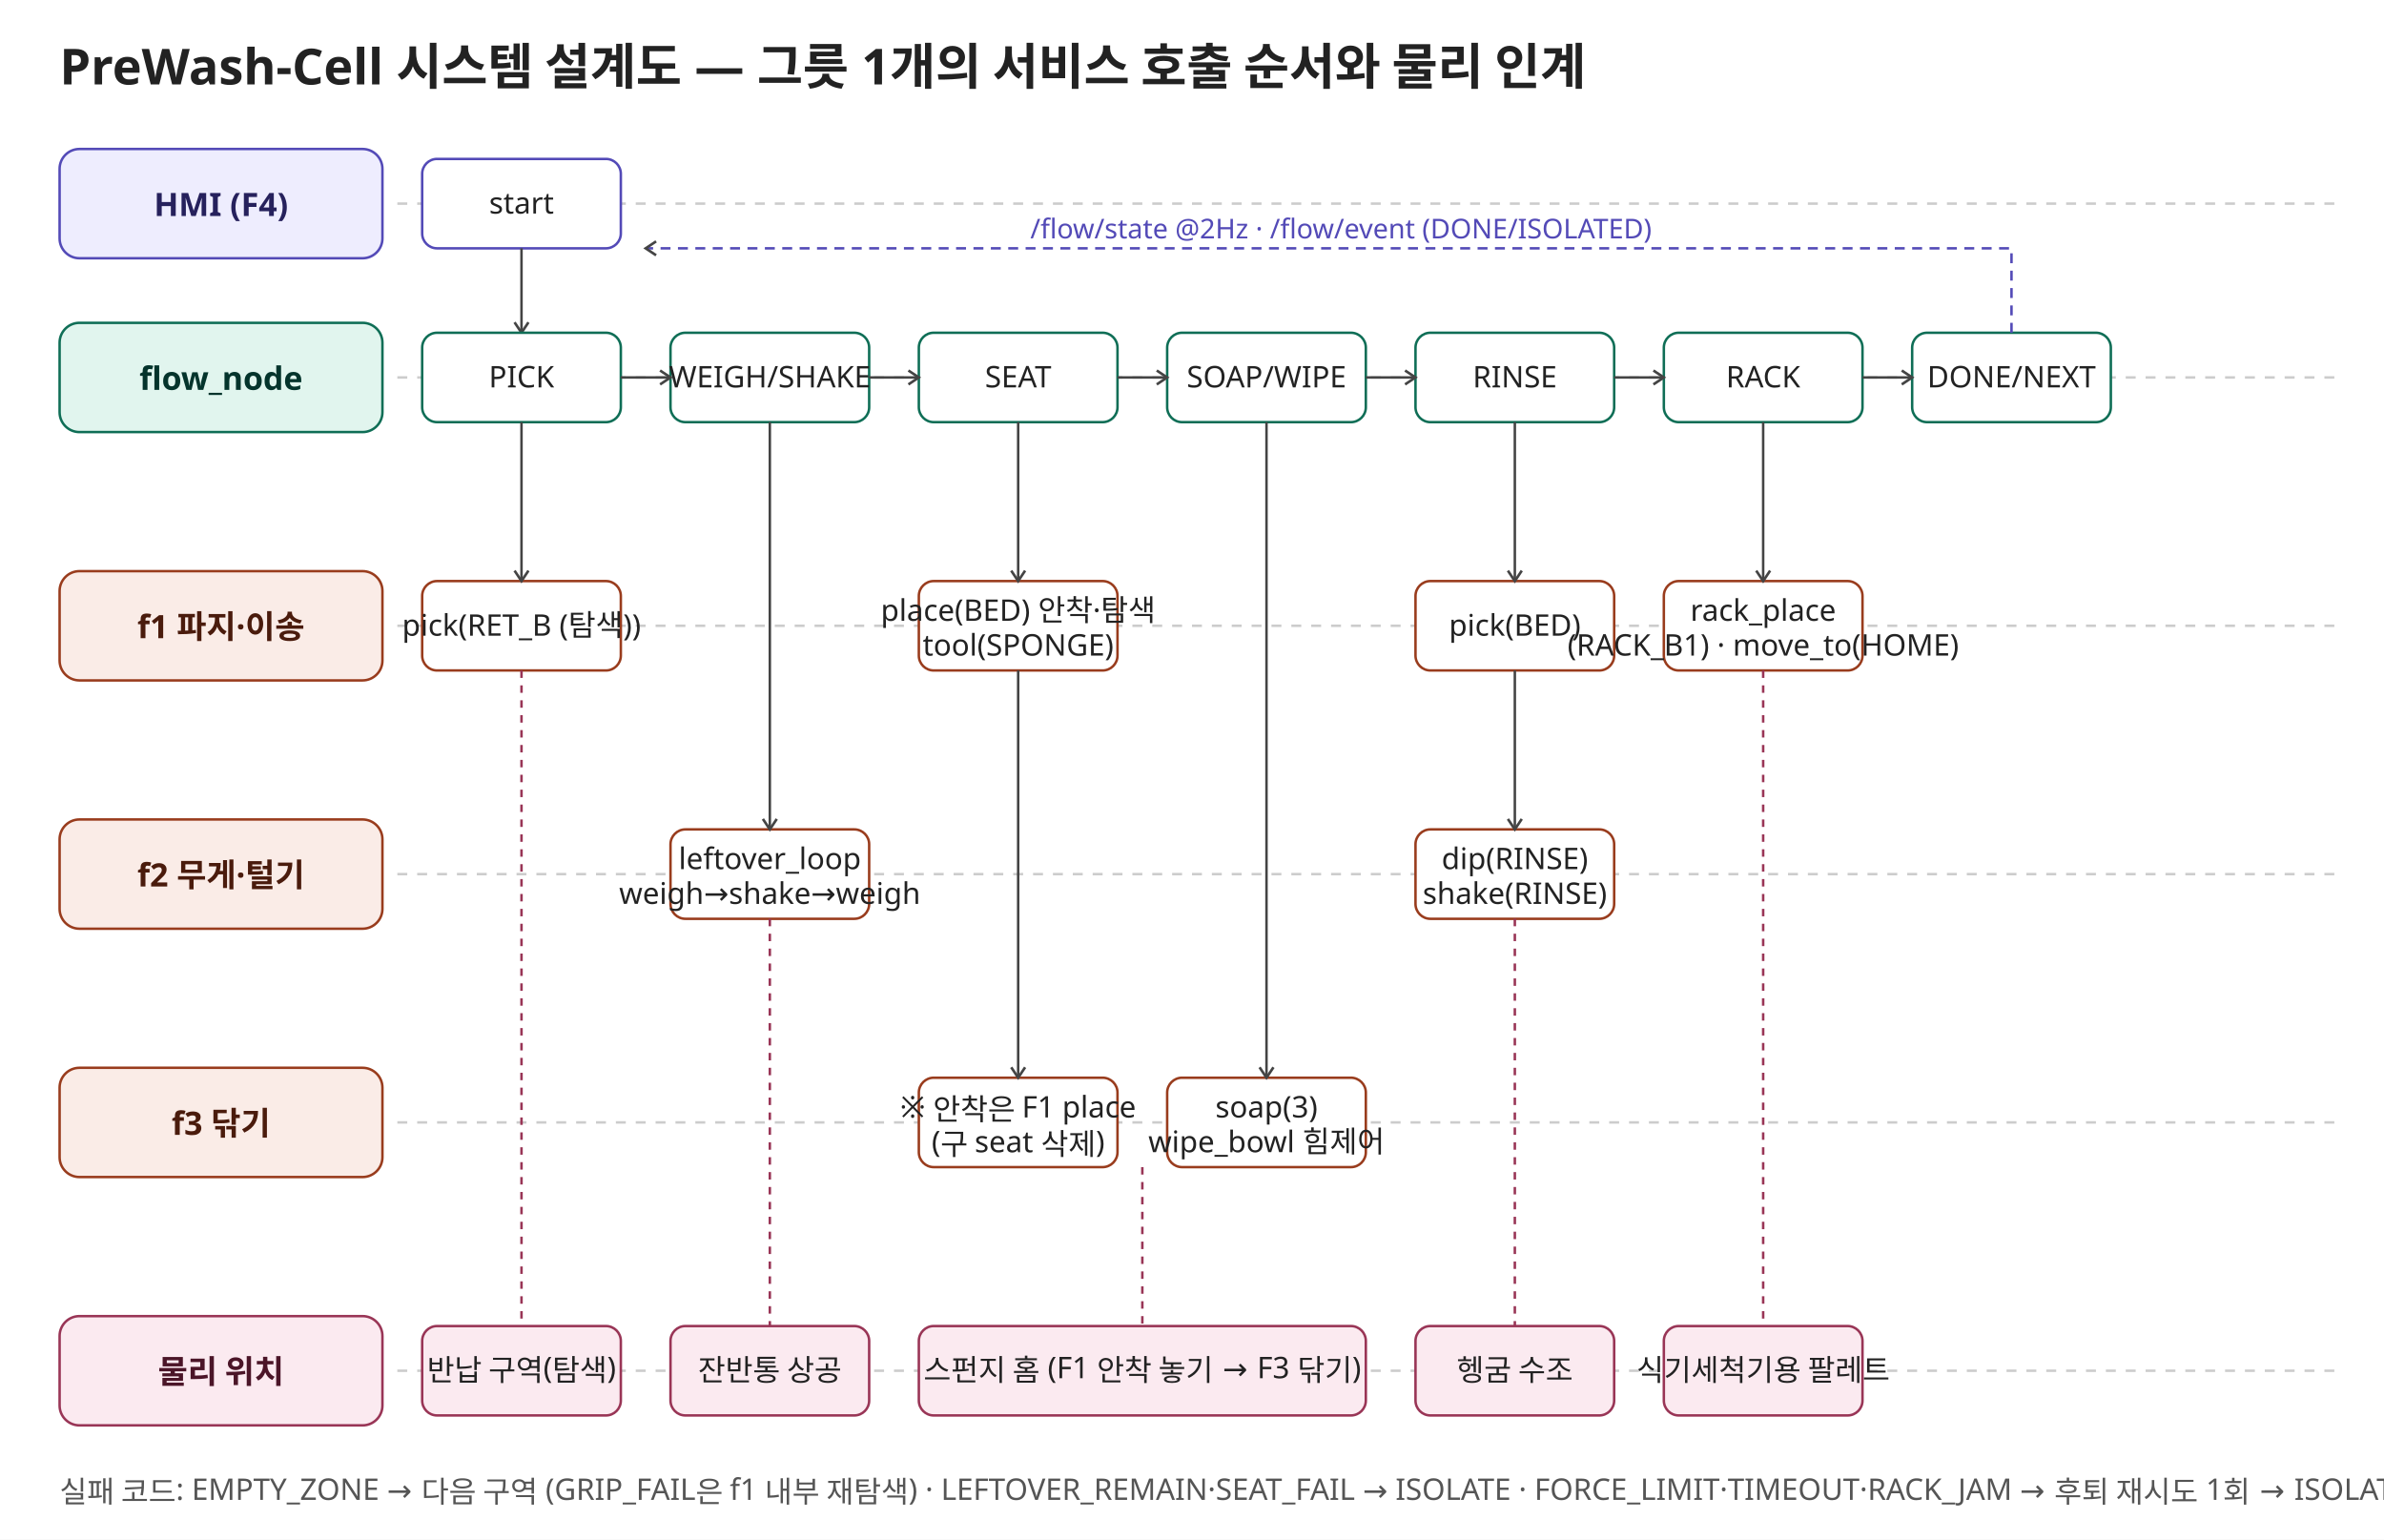
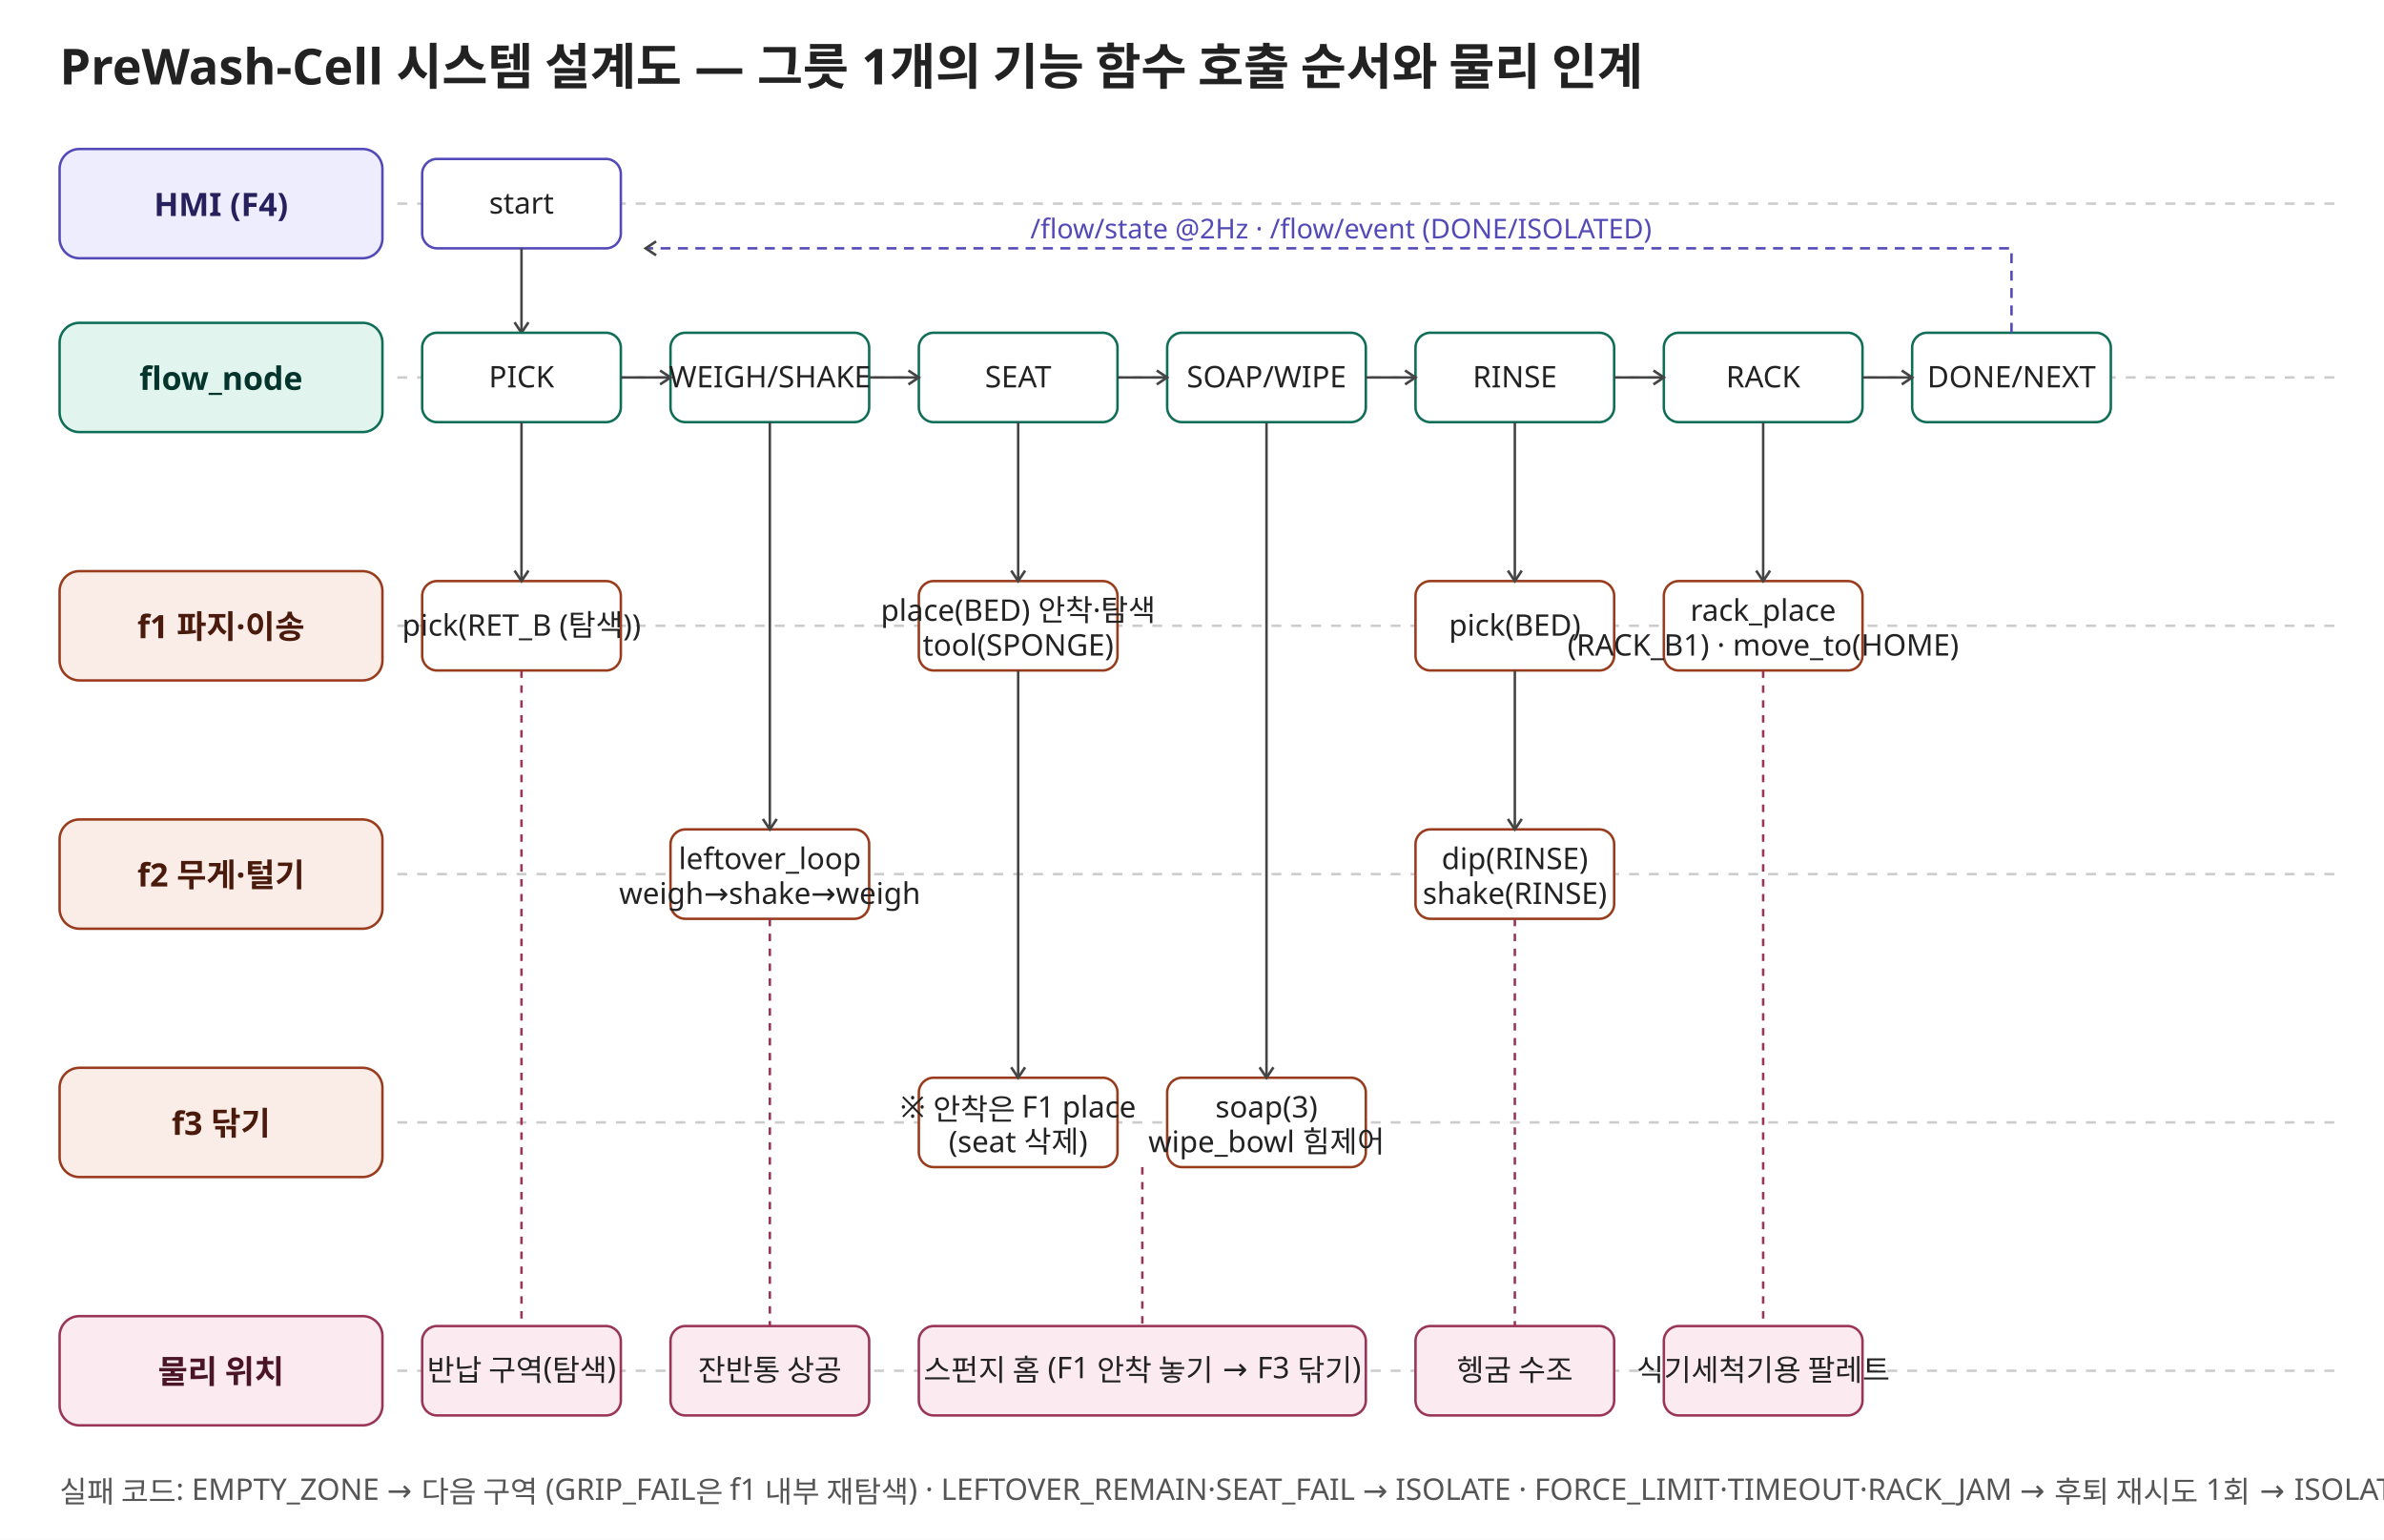
<svg xmlns="http://www.w3.org/2000/svg" width="960" height="620" viewBox="0 0 960 620" font-family="Noto Sans KR, Apple SD Gothic Neo, sans-serif" font-size="13">
  <defs>
    <marker id="a" viewBox="0 0 10 10" refX="8" refY="5" markerWidth="7" markerHeight="7" orient="auto-start-reverse">
      <path d="M2 1L8 5L2 9" fill="none" stroke="#444" stroke-width="1.5" />
    </marker>
  </defs>
  <rect width="960" height="620" fill="#ffffff" />
-   <text x="24" y="34" font-size="20" font-weight="600" fill="#222">PreWash-Cell 시스템 설계도 — 그릇 1개의 서비스 호출 순서와 물리 인계</text>
+   <text x="24" y="34" font-size="20" font-weight="600" fill="#222">PreWash-Cell 시스템 설계도 — 그릇 1개의 기능 함수 호출 순서와 물리 인계</text>
  <g font-weight="600">
    <rect x="24" y="60" width="130" height="44" rx="8" fill="#EEEDFE" stroke="#534AB7" />
    <text x="89" y="87" text-anchor="middle" fill="#26215C">HMI (F4)</text>
    <rect x="24" y="130" width="130" height="44" rx="8" fill="#E1F5EE" stroke="#0F6E56" />
    <text x="89" y="157" text-anchor="middle" fill="#04342C">flow_node</text>
    <rect x="24" y="230" width="130" height="44" rx="8" fill="#FAECE7" stroke="#993C1D" />
    <text x="89" y="257" text-anchor="middle" fill="#4A1B0C">f1 파지·이송</text>
    <rect x="24" y="330" width="130" height="44" rx="8" fill="#FAECE7" stroke="#993C1D" />
    <text x="89" y="357" text-anchor="middle" fill="#4A1B0C">f2 무게·털기</text>
    <rect x="24" y="430" width="130" height="44" rx="8" fill="#FAECE7" stroke="#993C1D" />
    <text x="89" y="457" text-anchor="middle" fill="#4A1B0C">f3 닦기</text>
    <rect x="24" y="530" width="130" height="44" rx="8" fill="#FBEAF0" stroke="#993556" />
    <text x="89" y="557" text-anchor="middle" fill="#4B1528">물리 위치</text>
  </g>
  <g stroke="#ccc" stroke-dasharray="4 4">
    <line x1="160" y1="82" x2="940" y2="82" />
    <line x1="160" y1="152" x2="940" y2="152" />
    <line x1="160" y1="252" x2="940" y2="252" />
    <line x1="160" y1="352" x2="940" y2="352" />
    <line x1="160" y1="452" x2="940" y2="452" />
    <line x1="160" y1="552" x2="940" y2="552" />
  </g>
  <g font-size="12" fill="#222">
    <rect x="170" y="64" width="80" height="36" rx="6" fill="#fff" stroke="#534AB7" />
    <text x="210" y="86" text-anchor="middle">start</text>
    <line x1="210" y1="100" x2="210" y2="134" stroke="#444" marker-end="url(#a)" />
    <rect x="170" y="134" width="80" height="36" rx="6" fill="#fff" stroke="#0F6E56" />
    <text x="210" y="156" text-anchor="middle">PICK</text>
    <rect x="270" y="134" width="80" height="36" rx="6" fill="#fff" stroke="#0F6E56" />
    <text x="310" y="156" text-anchor="middle">WEIGH/SHAKE</text>
    <rect x="370" y="134" width="80" height="36" rx="6" fill="#fff" stroke="#0F6E56" />
    <text x="410" y="156" text-anchor="middle">SEAT</text>
    <rect x="470" y="134" width="80" height="36" rx="6" fill="#fff" stroke="#0F6E56" />
    <text x="510" y="156" text-anchor="middle">SOAP/WIPE</text>
    <rect x="570" y="134" width="80" height="36" rx="6" fill="#fff" stroke="#0F6E56" />
    <text x="610" y="156" text-anchor="middle">RINSE</text>
    <rect x="670" y="134" width="80" height="36" rx="6" fill="#fff" stroke="#0F6E56" />
    <text x="710" y="156" text-anchor="middle">RACK</text>
    <rect x="770" y="134" width="80" height="36" rx="6" fill="#fff" stroke="#0F6E56" />
    <text x="810" y="156" text-anchor="middle">DONE/NEXT</text>
    <g stroke="#444">
      <line x1="250" y1="152" x2="270" y2="152" marker-end="url(#a)" />
      <line x1="350" y1="152" x2="370" y2="152" marker-end="url(#a)" />
      <line x1="450" y1="152" x2="470" y2="152" marker-end="url(#a)" />
      <line x1="550" y1="152" x2="570" y2="152" marker-end="url(#a)" />
      <line x1="650" y1="152" x2="670" y2="152" marker-end="url(#a)" />
      <line x1="750" y1="152" x2="770" y2="152" marker-end="url(#a)" />
    </g>
    <rect x="170" y="234" width="80" height="36" rx="6" fill="#fff" stroke="#993C1D" />
    <text x="210" y="256" text-anchor="middle">pick(RET_B (탐색))</text>
    <rect x="370" y="234" width="80" height="36" rx="6" fill="#fff" stroke="#993C1D" />
    <text x="410" y="250" text-anchor="middle">place(BED) 안착·탐색</text>
    <text x="410" y="264" text-anchor="middle">tool(SPONGE)</text>
    <rect x="570" y="234" width="80" height="36" rx="6" fill="#fff" stroke="#993C1D" />
    <text x="610" y="256" text-anchor="middle">pick(BED)</text>
    <rect x="670" y="234" width="80" height="36" rx="6" fill="#fff" stroke="#993C1D" />
    <text x="710" y="250" text-anchor="middle">rack_place</text>
    <text x="710" y="264" text-anchor="middle">(RACK_B1) · move_to(HOME)</text>
    <rect x="270" y="334" width="80" height="36" rx="6" fill="#fff" stroke="#993C1D" />
    <text x="310" y="350" text-anchor="middle">leftover_loop</text>
    <text x="310" y="364" text-anchor="middle">weigh→shake→weigh</text>
    <rect x="570" y="334" width="80" height="36" rx="6" fill="#fff" stroke="#993C1D" />
    <text x="610" y="350" text-anchor="middle">dip(RINSE)</text>
    <text x="610" y="364" text-anchor="middle">shake(RINSE)</text>
    <rect x="370" y="434" width="80" height="36" rx="6" fill="#fff" stroke="#993C1D" />
    <text x="410" y="450" text-anchor="middle">※ 안착은 F1 place</text>
-     <text x="410" y="464" text-anchor="middle">(구 seat 삭제)</text>
+     <text x="410" y="464" text-anchor="middle">(seat 삭제)</text>
    <rect x="470" y="434" width="80" height="36" rx="6" fill="#fff" stroke="#993C1D" />
    <text x="510" y="450" text-anchor="middle">soap(3)</text>
    <text x="510" y="464" text-anchor="middle">wipe_bowl 힘제어</text>
    <g stroke="#444">
      <line x1="210" y1="170" x2="210" y2="234" marker-end="url(#a)" />
      <line x1="310" y1="170" x2="310" y2="334" marker-end="url(#a)" />
      <line x1="410" y1="170" x2="410" y2="234" marker-end="url(#a)" />
      <line x1="410" y1="270" x2="410" y2="434" marker-end="url(#a)" />
      <line x1="510" y1="170" x2="510" y2="434" marker-end="url(#a)" />
      <line x1="610" y1="170" x2="610" y2="234" marker-end="url(#a)" />
      <line x1="610" y1="270" x2="610" y2="334" marker-end="url(#a)" />
      <line x1="710" y1="170" x2="710" y2="234" marker-end="url(#a)" />
    </g>
    <rect x="170" y="534" width="80" height="36" rx="6" fill="#FBEAF0" stroke="#993556" />
    <text x="210" y="556" text-anchor="middle">반납 구역(탐색)</text>
    <rect x="270" y="534" width="80" height="36" rx="6" fill="#FBEAF0" stroke="#993556" />
    <text x="310" y="556" text-anchor="middle">잔반통 상공</text>
    <rect x="370" y="534" width="180" height="36" rx="6" fill="#FBEAF0" stroke="#993556" />
    <text x="460" y="556" text-anchor="middle">스펀지 홈 (F1 안착 놓기 → F3 닦기)</text>
    <rect x="570" y="534" width="80" height="36" rx="6" fill="#FBEAF0" stroke="#993556" />
    <text x="610" y="556" text-anchor="middle">헹굼 수조</text>
    <rect x="670" y="534" width="80" height="36" rx="6" fill="#FBEAF0" stroke="#993556" />
    <text x="710" y="556" text-anchor="middle">식기세척기용 팔레트</text>
    <g stroke="#993556" stroke-dasharray="3 3">
      <line x1="210" y1="270" x2="210" y2="534" />
      <line x1="310" y1="370" x2="310" y2="534" />
      <line x1="460" y1="470" x2="460" y2="534" />
      <line x1="610" y1="370" x2="610" y2="534" />
      <line x1="710" y1="270" x2="710" y2="534" />
    </g>
    <path d="M810 134 V100 H260" fill="none" stroke="#534AB7" stroke-dasharray="4 3" marker-end="url(#a)" />
    <text x="540" y="96" text-anchor="middle" font-size="11" fill="#534AB7">/flow/state @2Hz · /flow/event (DONE/ISOLATED)</text>
  </g>
  <text x="24" y="605" font-size="12" fill="#555">실패 코드: EMPTY_ZONE → 다음 구역 (GRIP_FAIL은 f1 내부 재탐색) · LEFTOVER_REMAIN·SEAT_FAIL → ISOLATE · FORCE_LIMIT·TIMEOUT·RACK_JAM → 후퇴 재시도 1회 → ISOLATE · ROBOT_ERROR → PAUSED (resume)</text>
</svg>
